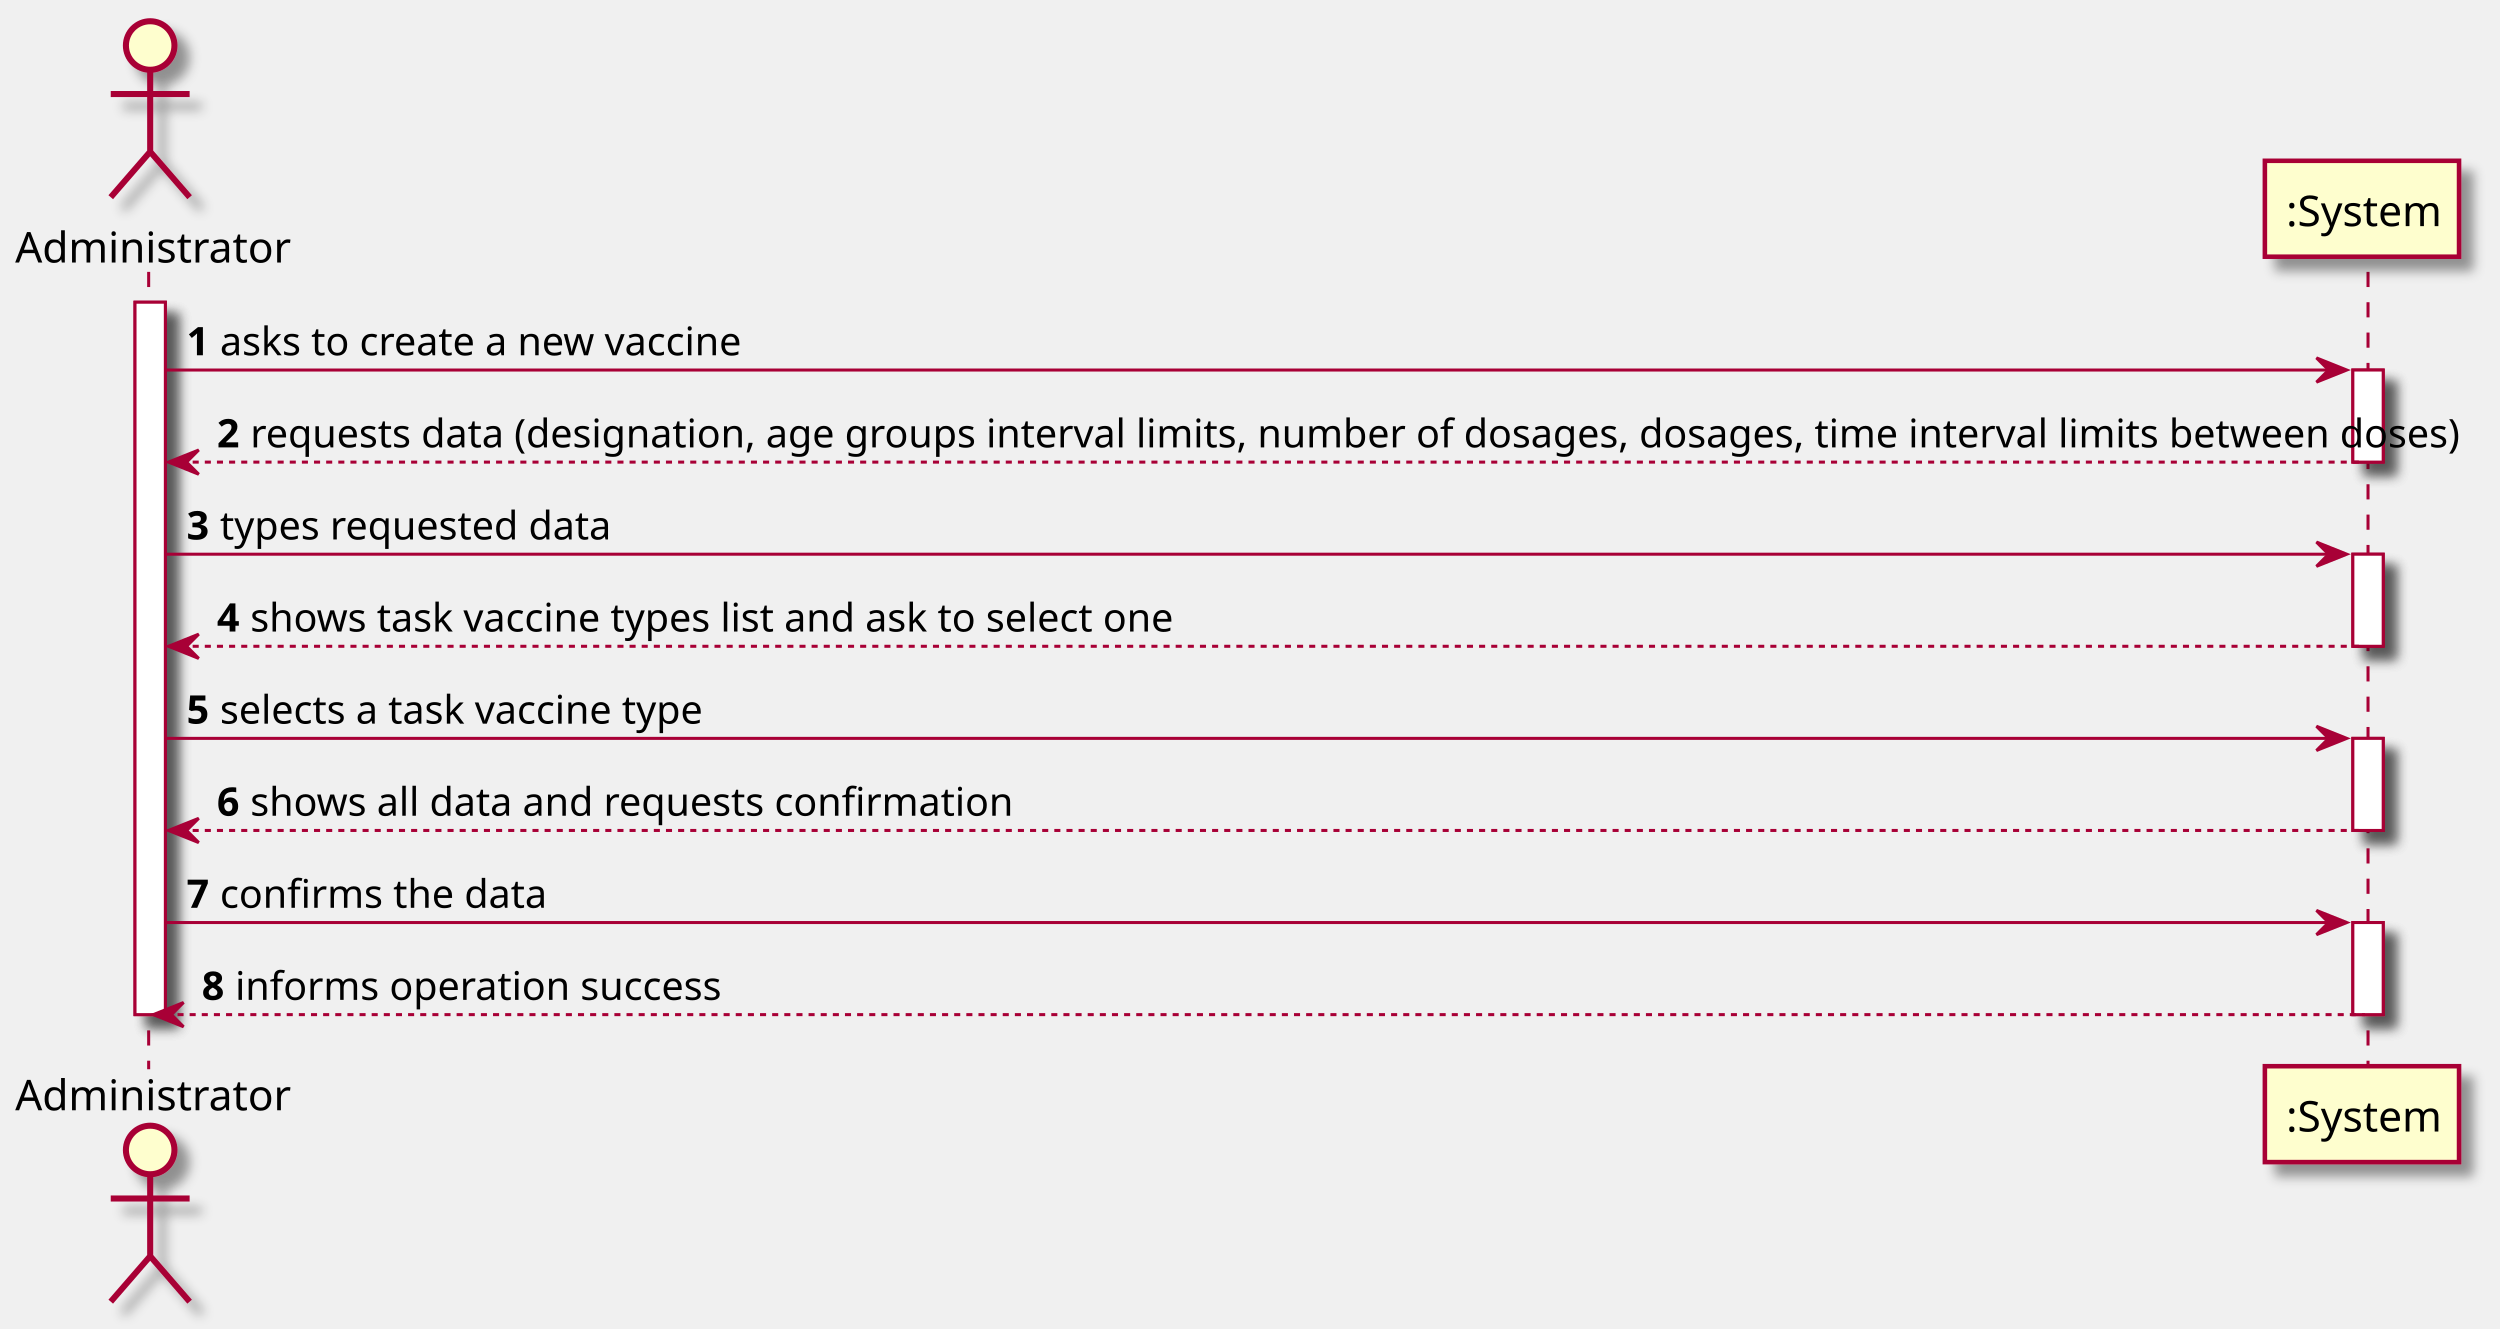
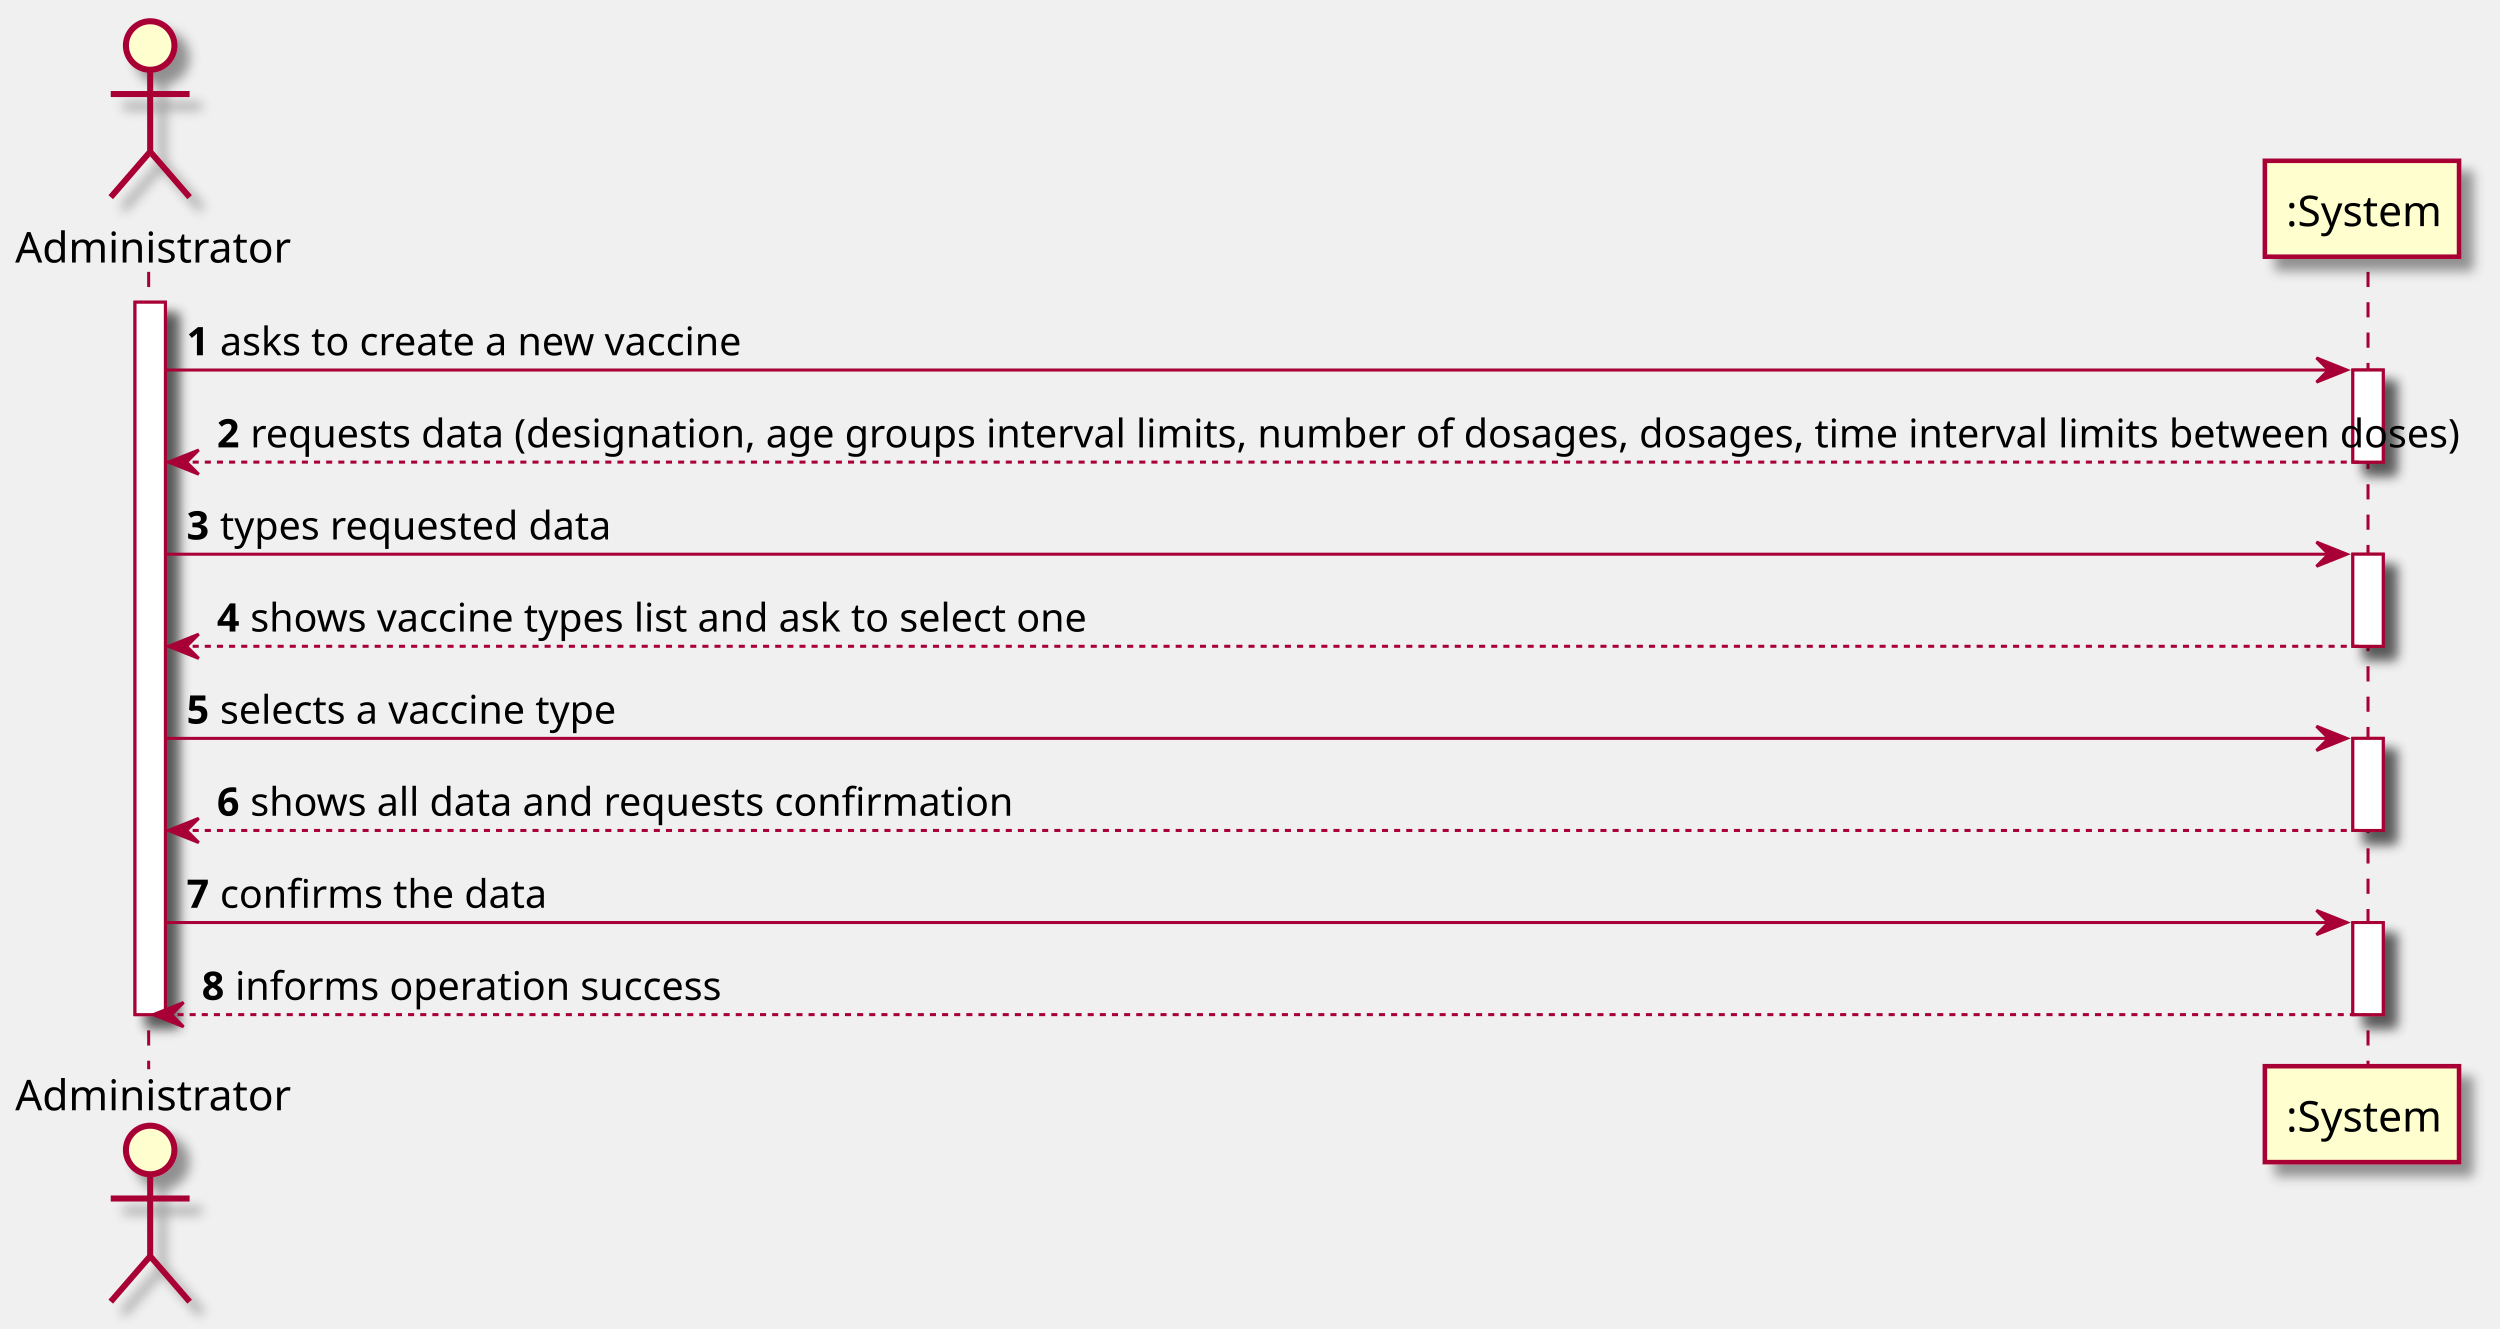
<svg xmlns="http://www.w3.org/2000/svg" contentScriptType="application/ecmascript" contentStyleType="text/css" height="438px" preserveAspectRatio="none" style="width:824px;height:438px;background:#FFFFFF;" version="1.1" viewBox="0 0 824 438" width="824px" zoomAndPan="magnify">
  <defs>
-     <filter height="300%" id="fyjjtbn29c98c" width="300%" x="-1" y="-1">
+     <filter height="300%" id="f1n8mxzd1afn9q" width="300%" x="-1" y="-1">
      <feGaussianBlur result="blurOut" stdDeviation="2.0" />
      <feColorMatrix in="blurOut" result="blurOut2" type="matrix" values="0 0 0 0 0 0 0 0 0 0 0 0 0 0 0 0 0 0 .4 0" />
      <feOffset dx="4.0" dy="4.0" in="blurOut2" result="blurOut3" />
      <feBlend in="SourceGraphic" in2="blurOut3" mode="normal" />
    </filter>
  </defs>
  <g>
-     <rect fill="#FFFFFF" filter="url(#fyjjtbn29c98c)" height="234.812" style="stroke:#A80036;stroke-width:1.0;" width="10" x="44.5" y="99.609" />
-     <rect fill="#FFFFFF" filter="url(#fyjjtbn29c98c)" height="30.352" style="stroke:#A80036;stroke-width:1.0;" width="10" x="775.5" y="121.961" />
-     <rect fill="#FFFFFF" filter="url(#fyjjtbn29c98c)" height="30.352" style="stroke:#A80036;stroke-width:1.0;" width="10" x="775.5" y="182.664" />
-     <rect fill="#FFFFFF" filter="url(#fyjjtbn29c98c)" height="30.352" style="stroke:#A80036;stroke-width:1.0;" width="10" x="775.5" y="243.367" />
-     <rect fill="#FFFFFF" filter="url(#fyjjtbn29c98c)" height="30.352" style="stroke:#A80036;stroke-width:1.0;" width="10" x="775.5" y="304.07" />
+     <rect fill="#FFFFFF" filter="url(#f1n8mxzd1afn9q)" height="234.812" style="stroke:#A80036;stroke-width:1.0;" width="10" x="44.5" y="99.609" />
+     <rect fill="#FFFFFF" filter="url(#f1n8mxzd1afn9q)" height="30.352" style="stroke:#A80036;stroke-width:1.0;" width="10" x="775.5" y="121.961" />
+     <rect fill="#FFFFFF" filter="url(#f1n8mxzd1afn9q)" height="30.352" style="stroke:#A80036;stroke-width:1.0;" width="10" x="775.5" y="182.664" />
+     <rect fill="#FFFFFF" filter="url(#f1n8mxzd1afn9q)" height="30.352" style="stroke:#A80036;stroke-width:1.0;" width="10" x="775.5" y="243.367" />
+     <rect fill="#FFFFFF" filter="url(#f1n8mxzd1afn9q)" height="30.352" style="stroke:#A80036;stroke-width:1.0;" width="10" x="775.5" y="304.07" />
    <line style="stroke:#A80036;stroke-width:1.0;stroke-dasharray:5.0,5.0;" x1="49" x2="49" y1="89.609" y2="352.422" />
    <line style="stroke:#A80036;stroke-width:1.0;stroke-dasharray:5.0,5.0;" x1="780.5" x2="780.5" y1="89.609" y2="352.422" />
    <text fill="#000000" font-family="sans-serif" font-size="14" lengthAdjust="spacing" textLength="83" x="5" y="86.533">Administrator</text>
-     <ellipse cx="49.5" cy="15" fill="#FEFECE" filter="url(#fyjjtbn29c98c)" rx="8" ry="8" style="stroke:#A80036;stroke-width:2.0;" />
-     <path d="M49.5,23 L49.5,50 M36.5,31 L62.5,31 M49.5,50 L36.5,65 M49.5,50 L62.5,65 " fill="none" filter="url(#fyjjtbn29c98c)" style="stroke:#A80036;stroke-width:2.0;" />
+     <ellipse cx="49.5" cy="15" fill="#FEFECE" filter="url(#f1n8mxzd1afn9q)" rx="8" ry="8" style="stroke:#A80036;stroke-width:2.0;" />
+     <path d="M49.5,23 L49.5,50 M36.5,31 L62.5,31 M49.5,50 L36.5,65 M49.5,50 L62.5,65 " fill="none" filter="url(#f1n8mxzd1afn9q)" style="stroke:#A80036;stroke-width:2.0;" />
    <text fill="#000000" font-family="sans-serif" font-size="14" lengthAdjust="spacing" textLength="83" x="5" y="365.955">Administrator</text>
-     <ellipse cx="49.5" cy="379.031" fill="#FEFECE" filter="url(#fyjjtbn29c98c)" rx="8" ry="8" style="stroke:#A80036;stroke-width:2.0;" />
-     <path d="M49.5,387.031 L49.5,414.031 M36.5,395.031 L62.5,395.031 M49.5,414.031 L36.5,429.031 M49.5,414.031 L62.5,429.031 " fill="none" filter="url(#fyjjtbn29c98c)" style="stroke:#A80036;stroke-width:2.0;" />
-     <rect fill="#FEFECE" filter="url(#fyjjtbn29c98c)" height="31.609" style="stroke:#A80036;stroke-width:1.5;" width="64" x="746.5" y="53" />
+     <ellipse cx="49.5" cy="379.031" fill="#FEFECE" filter="url(#f1n8mxzd1afn9q)" rx="8" ry="8" style="stroke:#A80036;stroke-width:2.0;" />
+     <path d="M49.5,387.031 L49.5,414.031 M36.5,395.031 L62.5,395.031 M49.5,414.031 L36.5,429.031 M49.5,414.031 L62.5,429.031 " fill="none" filter="url(#f1n8mxzd1afn9q)" style="stroke:#A80036;stroke-width:2.0;" />
+     <rect fill="#FEFECE" filter="url(#f1n8mxzd1afn9q)" height="31.609" style="stroke:#A80036;stroke-width:1.5;" width="64" x="746.5" y="53" />
    <text fill="#000000" font-family="sans-serif" font-size="14" lengthAdjust="spacing" textLength="50" x="753.5" y="74.533">:System</text>
-     <rect fill="#FEFECE" filter="url(#fyjjtbn29c98c)" height="31.609" style="stroke:#A80036;stroke-width:1.5;" width="64" x="746.5" y="351.422" />
+     <rect fill="#FEFECE" filter="url(#f1n8mxzd1afn9q)" height="31.609" style="stroke:#A80036;stroke-width:1.5;" width="64" x="746.5" y="351.422" />
    <text fill="#000000" font-family="sans-serif" font-size="14" lengthAdjust="spacing" textLength="50" x="753.5" y="372.955">:System</text>
-     <rect fill="#FFFFFF" filter="url(#fyjjtbn29c98c)" height="234.812" style="stroke:#A80036;stroke-width:1.0;" width="10" x="44.5" y="99.609" />
-     <rect fill="#FFFFFF" filter="url(#fyjjtbn29c98c)" height="30.352" style="stroke:#A80036;stroke-width:1.0;" width="10" x="775.5" y="121.961" />
-     <rect fill="#FFFFFF" filter="url(#fyjjtbn29c98c)" height="30.352" style="stroke:#A80036;stroke-width:1.0;" width="10" x="775.5" y="182.664" />
-     <rect fill="#FFFFFF" filter="url(#fyjjtbn29c98c)" height="30.352" style="stroke:#A80036;stroke-width:1.0;" width="10" x="775.5" y="243.367" />
-     <rect fill="#FFFFFF" filter="url(#fyjjtbn29c98c)" height="30.352" style="stroke:#A80036;stroke-width:1.0;" width="10" x="775.5" y="304.07" />
+     <rect fill="#FFFFFF" filter="url(#f1n8mxzd1afn9q)" height="234.812" style="stroke:#A80036;stroke-width:1.0;" width="10" x="44.5" y="99.609" />
+     <rect fill="#FFFFFF" filter="url(#f1n8mxzd1afn9q)" height="30.352" style="stroke:#A80036;stroke-width:1.0;" width="10" x="775.5" y="121.961" />
+     <rect fill="#FFFFFF" filter="url(#f1n8mxzd1afn9q)" height="30.352" style="stroke:#A80036;stroke-width:1.0;" width="10" x="775.5" y="182.664" />
+     <rect fill="#FFFFFF" filter="url(#f1n8mxzd1afn9q)" height="30.352" style="stroke:#A80036;stroke-width:1.0;" width="10" x="775.5" y="243.367" />
+     <rect fill="#FFFFFF" filter="url(#f1n8mxzd1afn9q)" height="30.352" style="stroke:#A80036;stroke-width:1.0;" width="10" x="775.5" y="304.07" />
    <polygon fill="#A80036" points="763.5,117.961,773.5,121.961,763.5,125.961,767.5,121.961" style="stroke:#A80036;stroke-width:1.0;" />
    <line style="stroke:#A80036;stroke-width:1.0;" x1="54.5" x2="769.5" y1="121.961" y2="121.961" />
    <text fill="#000000" font-family="sans-serif" font-size="13" font-weight="bold" lengthAdjust="spacing" textLength="7" x="61.5" y="117.105">1</text>
    <text fill="#000000" font-family="sans-serif" font-size="13" lengthAdjust="spacing" textLength="168" x="72.5" y="117.105">asks to create a new vaccine</text>
    <polygon fill="#A80036" points="65.5,148.312,55.5,152.312,65.5,156.312,61.5,152.312" style="stroke:#A80036;stroke-width:1.0;" />
    <line style="stroke:#A80036;stroke-width:1.0;stroke-dasharray:2.0,2.0;" x1="59.5" x2="779.5" y1="152.312" y2="152.312" />
    <text fill="#000000" font-family="sans-serif" font-size="13" font-weight="bold" lengthAdjust="spacing" textLength="7" x="71.5" y="147.456">2</text>
    <text fill="#000000" font-family="sans-serif" font-size="13" lengthAdjust="spacing" textLength="686" x="82.5" y="147.456">requests data (designation, age groups interval limits, number of dosages, dosages, time interval limits between doses)</text>
    <polygon fill="#A80036" points="763.5,178.664,773.5,182.664,763.5,186.664,767.5,182.664" style="stroke:#A80036;stroke-width:1.0;" />
    <line style="stroke:#A80036;stroke-width:1.0;" x1="54.5" x2="769.5" y1="182.664" y2="182.664" />
    <text fill="#000000" font-family="sans-serif" font-size="13" font-weight="bold" lengthAdjust="spacing" textLength="7" x="61.5" y="177.808">3</text>
    <text fill="#000000" font-family="sans-serif" font-size="13" lengthAdjust="spacing" textLength="122" x="72.5" y="177.808">types requested data</text>
    <polygon fill="#A80036" points="65.5,209.016,55.5,213.016,65.5,217.016,61.5,213.016" style="stroke:#A80036;stroke-width:1.0;" />
    <line style="stroke:#A80036;stroke-width:1.0;stroke-dasharray:2.0,2.0;" x1="59.5" x2="779.5" y1="213.016" y2="213.016" />
    <text fill="#000000" font-family="sans-serif" font-size="13" font-weight="bold" lengthAdjust="spacing" textLength="7" x="71.5" y="208.159">4</text>
-     <text fill="#000000" font-family="sans-serif" font-size="13" lengthAdjust="spacing" textLength="299" x="82.5" y="208.159">shows task vaccine types list and ask to select one</text>
+     <text fill="#000000" font-family="sans-serif" font-size="13" lengthAdjust="spacing" textLength="270" x="82.5" y="208.159">shows vaccine types list and ask to select one</text>
    <polygon fill="#A80036" points="763.5,239.367,773.5,243.367,763.5,247.367,767.5,243.367" style="stroke:#A80036;stroke-width:1.0;" />
    <line style="stroke:#A80036;stroke-width:1.0;" x1="54.5" x2="769.5" y1="243.367" y2="243.367" />
    <text fill="#000000" font-family="sans-serif" font-size="13" font-weight="bold" lengthAdjust="spacing" textLength="7" x="61.5" y="238.511">5</text>
-     <text fill="#000000" font-family="sans-serif" font-size="13" lengthAdjust="spacing" textLength="158" x="72.5" y="238.511">selects a task vaccine type</text>
+     <text fill="#000000" font-family="sans-serif" font-size="13" lengthAdjust="spacing" textLength="129" x="72.5" y="238.511">selects a vaccine type</text>
    <polygon fill="#A80036" points="65.5,269.719,55.5,273.719,65.5,277.719,61.5,273.719" style="stroke:#A80036;stroke-width:1.0;" />
    <line style="stroke:#A80036;stroke-width:1.0;stroke-dasharray:2.0,2.0;" x1="59.5" x2="779.5" y1="273.719" y2="273.719" />
    <text fill="#000000" font-family="sans-serif" font-size="13" font-weight="bold" lengthAdjust="spacing" textLength="7" x="71.5" y="268.862">6</text>
    <text fill="#000000" font-family="sans-serif" font-size="13" lengthAdjust="spacing" textLength="236" x="82.5" y="268.862">shows all data and requests confirmation</text>
    <polygon fill="#A80036" points="763.5,300.07,773.5,304.07,763.5,308.07,767.5,304.07" style="stroke:#A80036;stroke-width:1.0;" />
    <line style="stroke:#A80036;stroke-width:1.0;" x1="54.5" x2="769.5" y1="304.07" y2="304.07" />
    <text fill="#000000" font-family="sans-serif" font-size="13" font-weight="bold" lengthAdjust="spacing" textLength="7" x="61.5" y="299.214">7</text>
    <text fill="#000000" font-family="sans-serif" font-size="13" lengthAdjust="spacing" textLength="100" x="72.5" y="299.214">confirms the data</text>
    <polygon fill="#A80036" points="60.5,330.422,50.5,334.422,60.5,338.422,56.5,334.422" style="stroke:#A80036;stroke-width:1.0;" />
    <line style="stroke:#A80036;stroke-width:1.0;stroke-dasharray:2.0,2.0;" x1="54.5" x2="779.5" y1="334.422" y2="334.422" />
    <text fill="#000000" font-family="sans-serif" font-size="13" font-weight="bold" lengthAdjust="spacing" textLength="7" x="66.5" y="329.565">8</text>
    <text fill="#000000" font-family="sans-serif" font-size="13" lengthAdjust="spacing" textLength="152" x="77.5" y="329.565">informs operation success</text>
  </g>
</svg>
